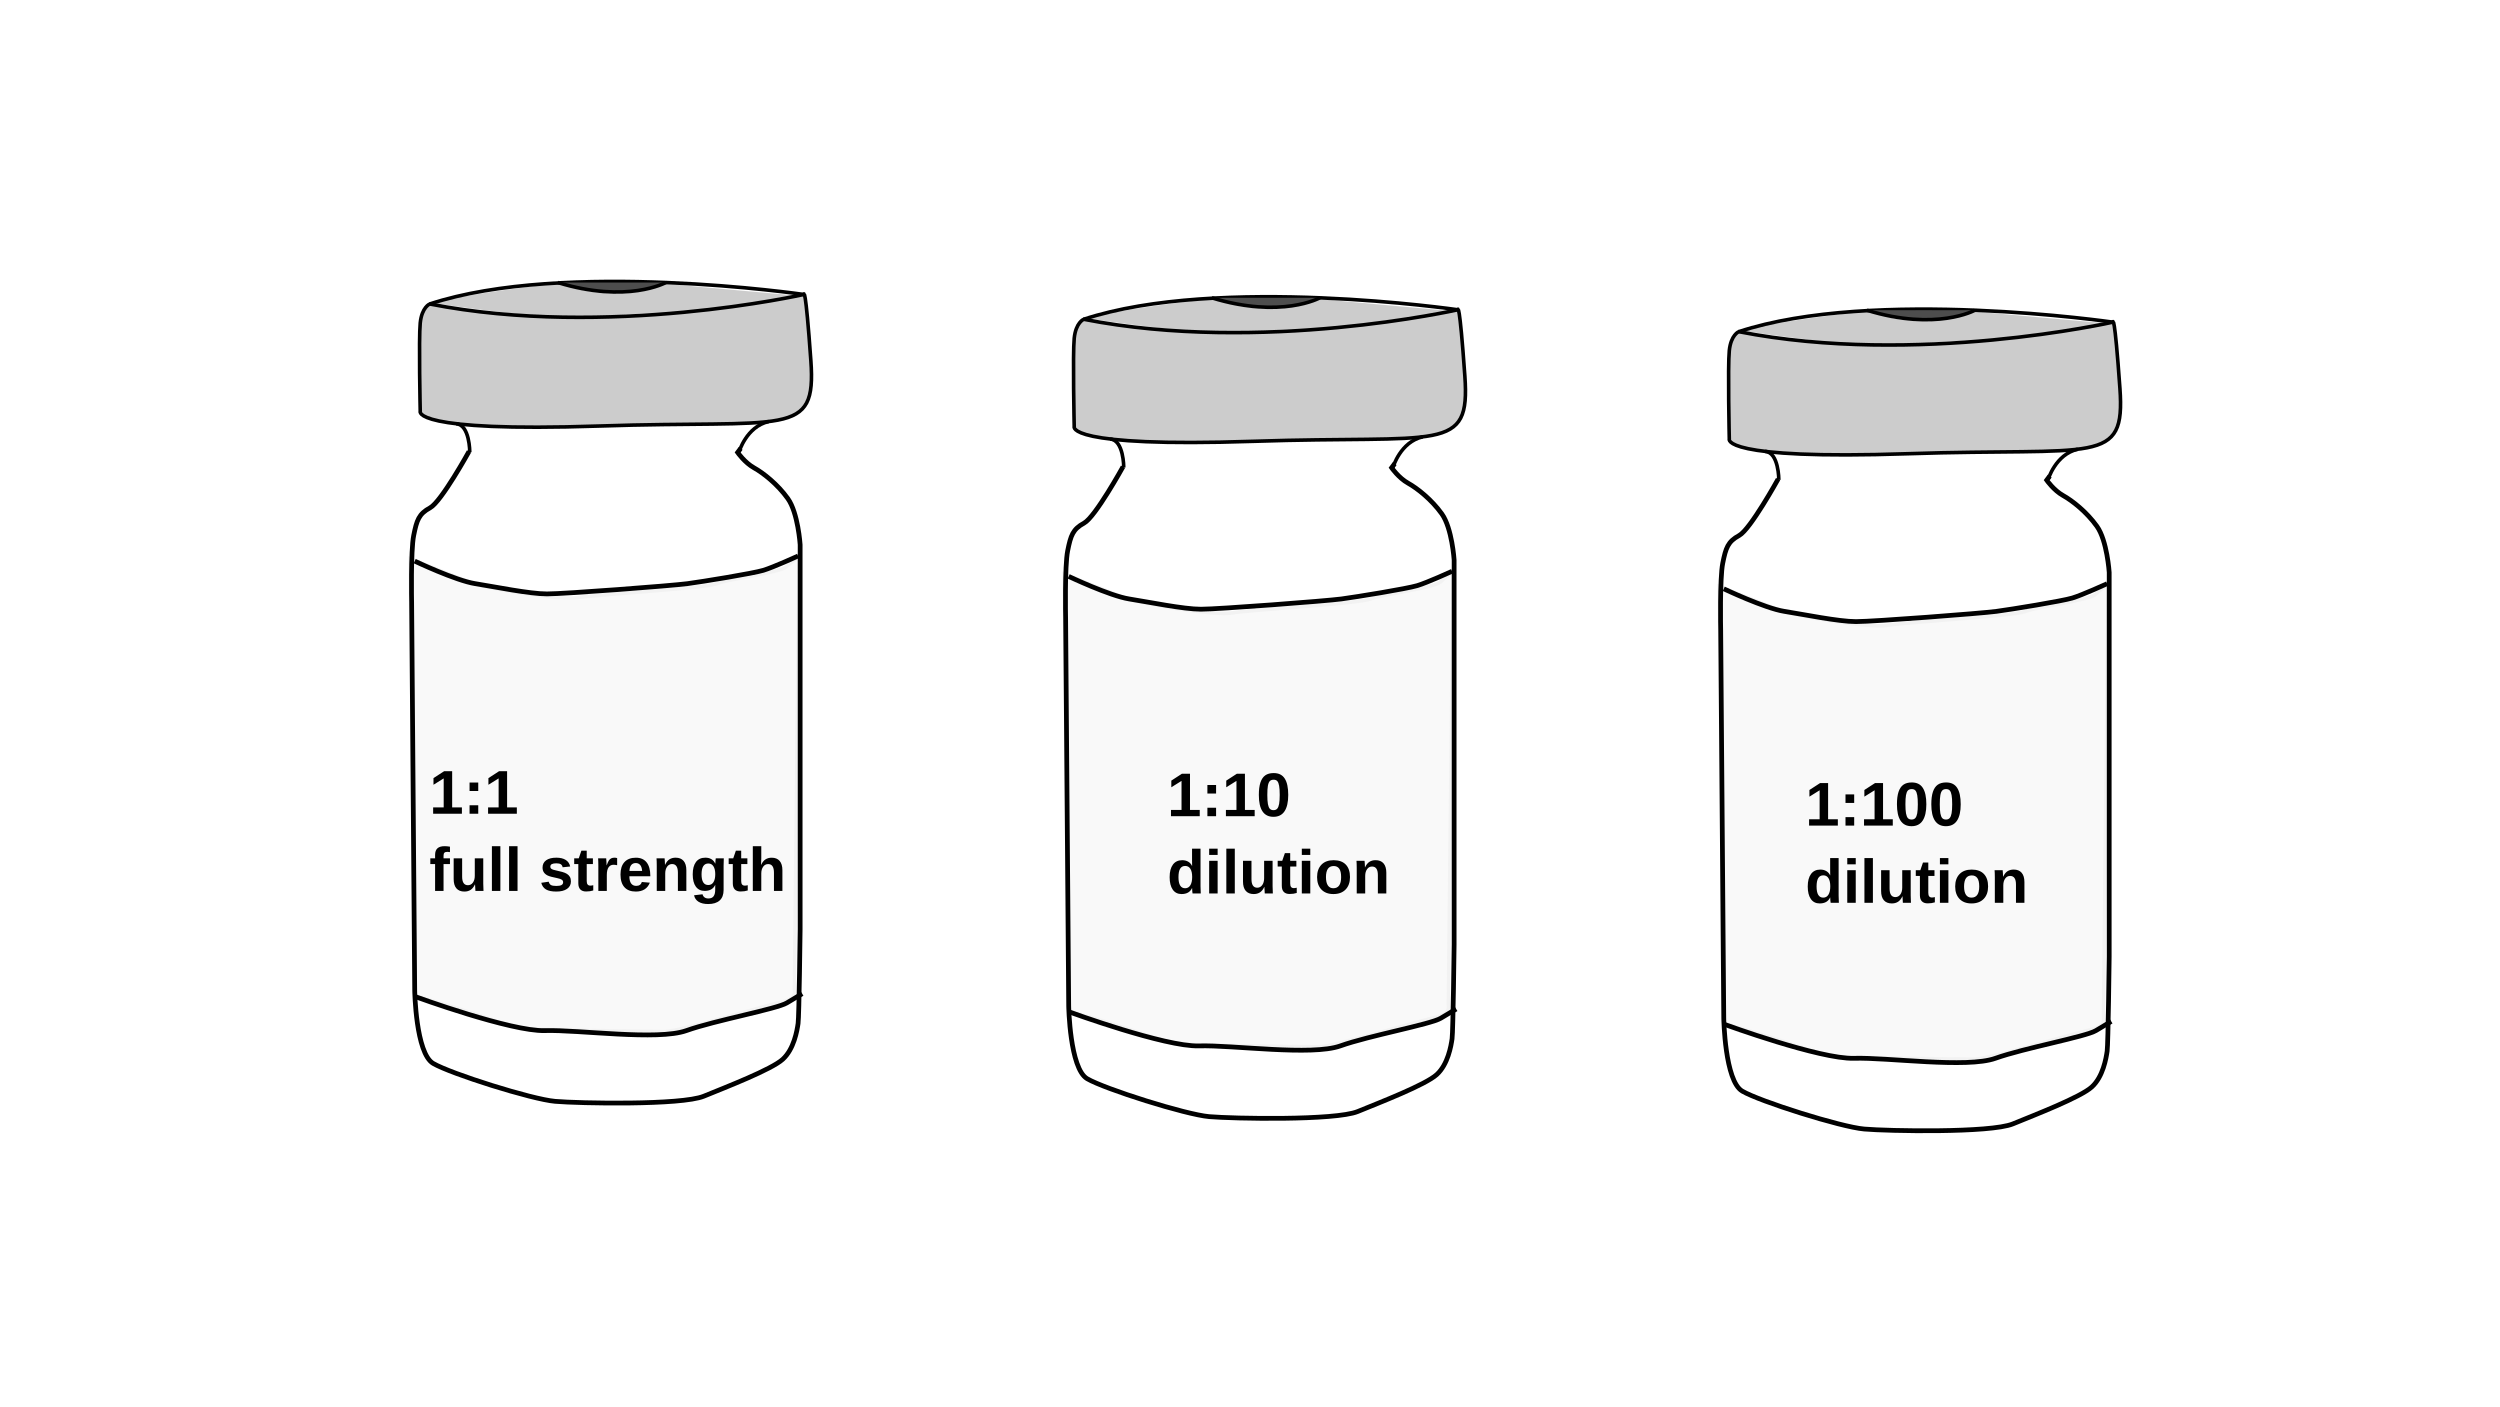
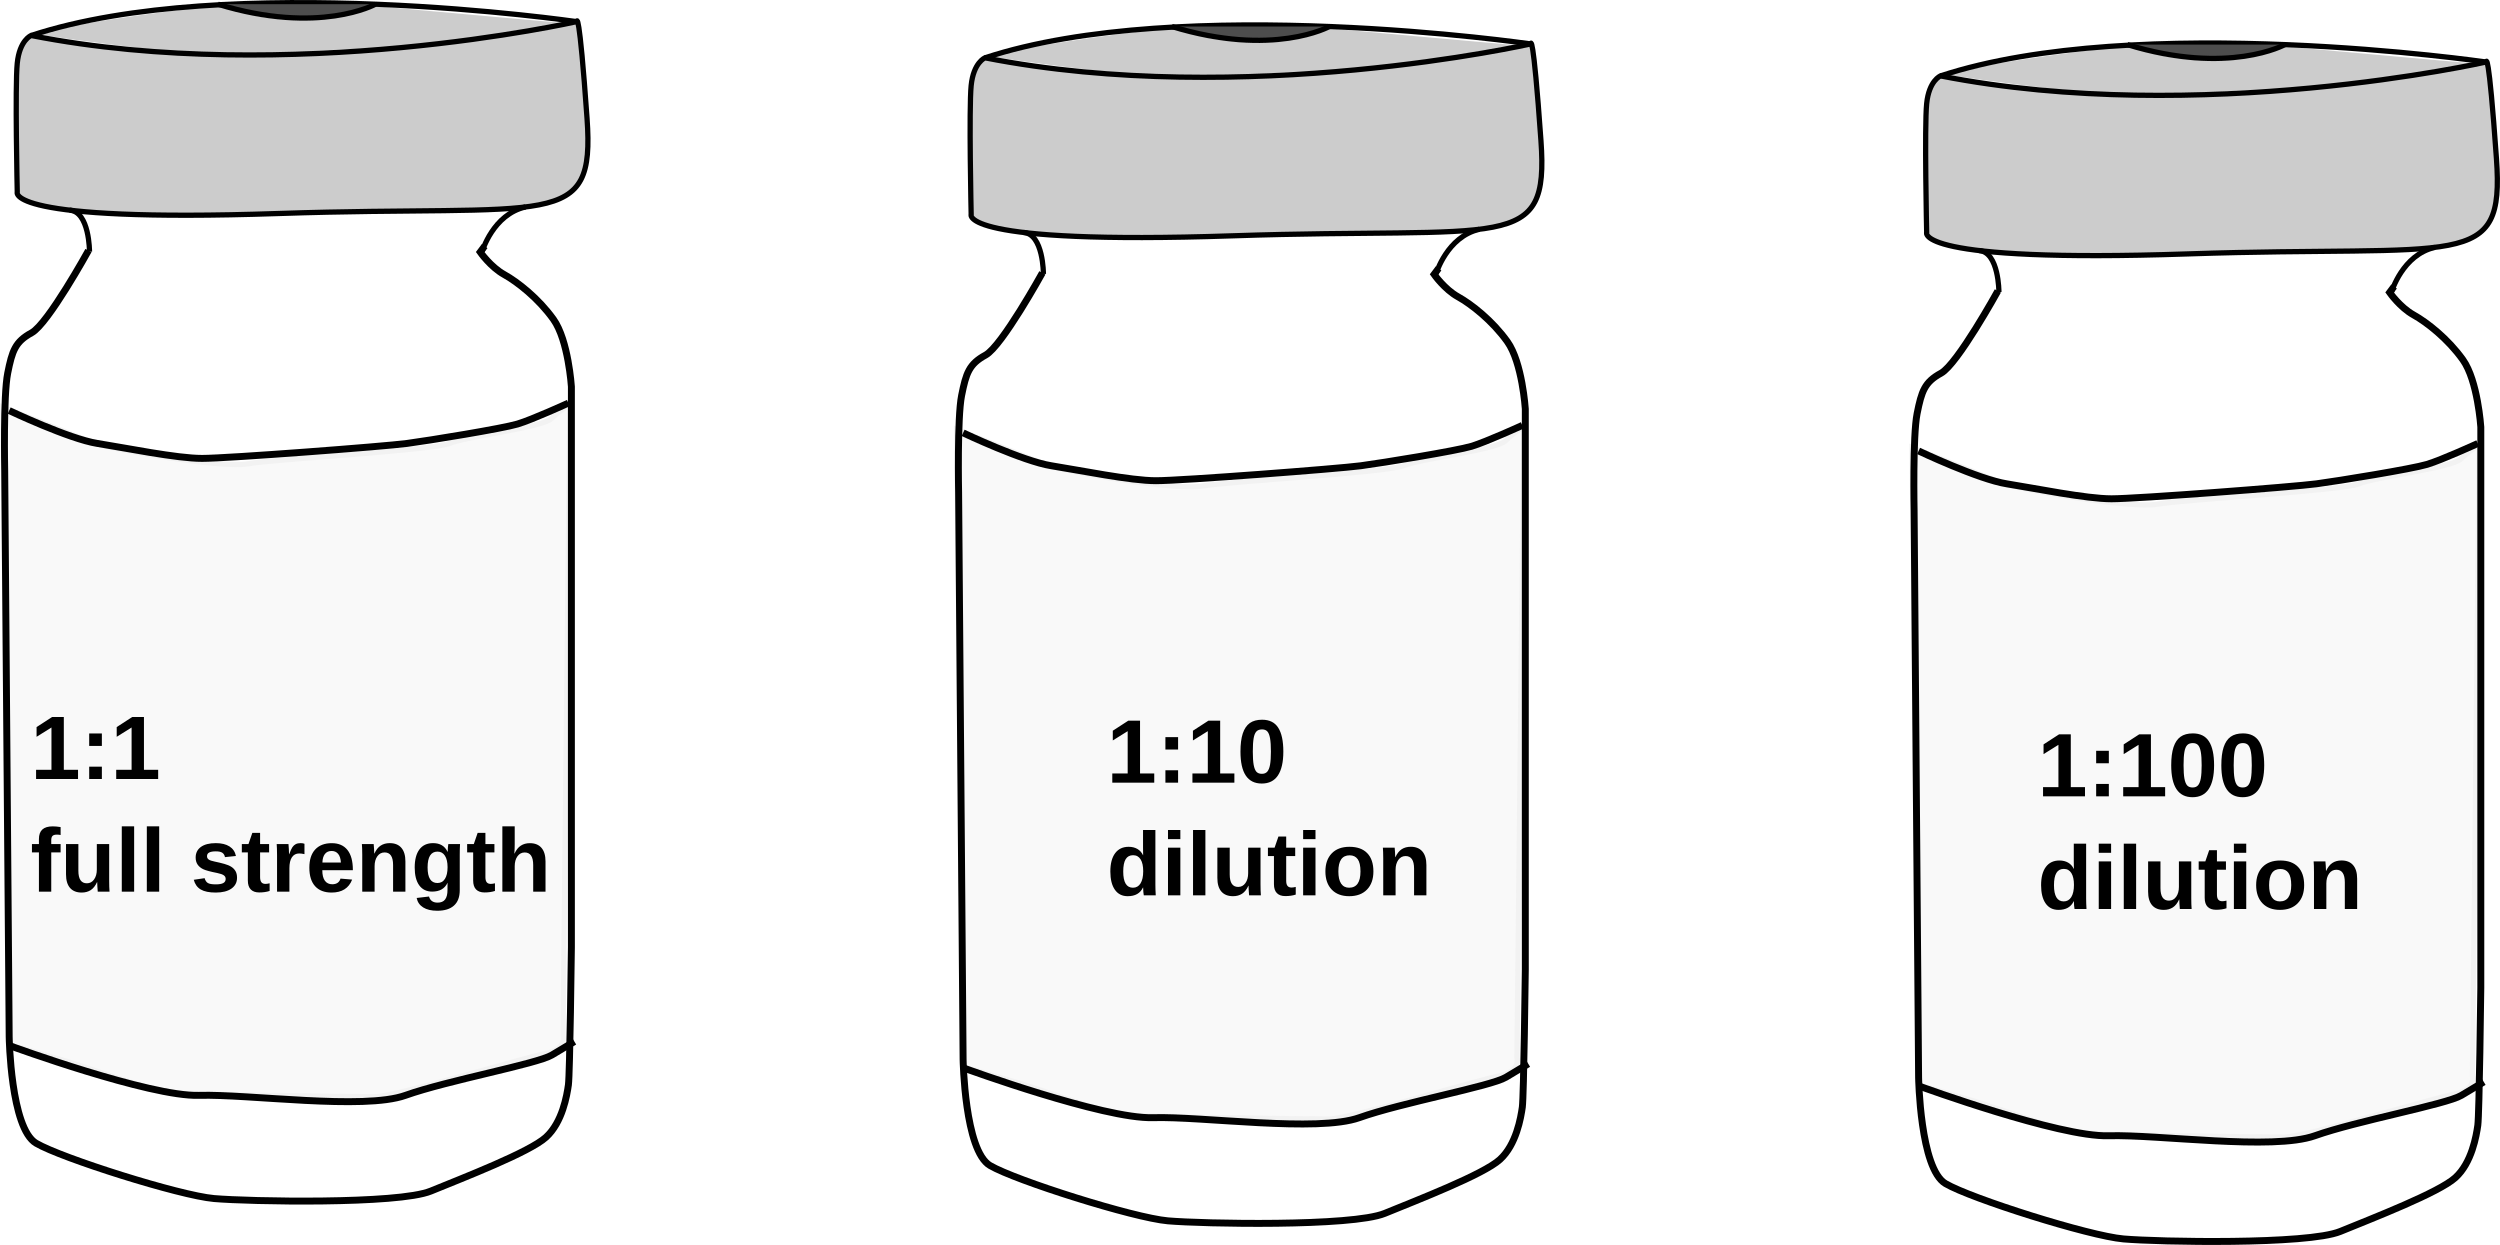
- <svg xmlns="http://www.w3.org/2000/svg" version="1.1" viewBox="0 0 1600 900" id="svg80" width="1600" height="900" xml:space="preserve">
+ <svg xmlns="http://www.w3.org/2000/svg" version="1.1" viewBox="0 0 1096.929 546.248" id="svg80" width="1096.929" height="546.248" xml:space="preserve">
  <defs id="defs1">
    <rect x="393.242" y="769.669" width="673.945" height="137.117" id="rect2" />
    <rect x="238.015" y="778.723" width="344.087" height="85.375" id="rect1" />
    <style id="style1">
      .st0 {
        font-family: MyriadPro-Regular, 'Myriad Pro';
      }

      .st0, .st1 {
        font-size: 12px;
      }

      .st2, .st3 {
        font-size: 26px;
      }

      .st3, .st4 {
        font-family: Arial-BoldMT, Arial;
        font-weight: 700;
      }

      .st5, .st6, .st7 {
        stroke: #000;
        stroke-miterlimit: 10;
        stroke-width: 3px;
      }

      .st8 {
        display: none;
      }

      .st9, .st6 {
        fill: #1a1a1a;
      }

      .st7 {
        fill: none;
      }
    </style>
  </defs>
-   <g id="Layer_5" class="st8">
-     <path class="st7" d="M 960.5,583.5" id="path80" />
+   <g id="layer4" transform="translate(-261.3813,-178.971)">
+     <path style="fill:#cccccc;fill-opacity:1;stroke:none;stroke-width:3.043;stroke-dasharray:none;paint-order:fill markers stroke" d="m 278.247,194.153 c 0,0 89.534,13.453 107.627,9.278 18.092,-4.175 49.174,-2.32 57.061,-4.175 7.886,-1.856 56.133,-7.886 56.133,-7.886 l 9.278,-2.32 -82.576,-7.423 c 0,0 -15.773,4.175 -21.34,5.567 -5.567,1.392 -26.443,0.464 -32.937,-1.856 -6.495,-2.32 -13.917,-4.175 -13.917,-4.175 0,0 -71.442,8.35 -79.328,12.989 z" id="path90" />
+     <path style="fill:#f9f9f9;stroke:#f2f2f2;stroke-width:2.309;paint-order:fill markers stroke" d="m 265.54,637.307 -2.986,-279.713 c 0,0 27.872,10.95 37.826,14.931 9.954,3.982 58.73,11.945 69.679,9.954 10.95,-1.991 81.624,-5.973 88.592,-8.959 6.968,-2.986 40.812,-6.968 44.794,-10.95 3.982,-3.982 7.963,-5.973 7.963,-5.973 l -2.986,276.726 c 0,0 1.991,5.973 -7.963,7.963 -9.954,1.991 -65.698,18.913 -74.656,18.913 -8.959,0 -84.611,-0.995 -91.579,-1.991 -6.968,-0.995 -34.84,-10.95 -44.794,-13.936 -9.954,-2.986 -23.89,-6.968 -23.89,-6.968 z" id="path9" />
+     <path class="st7" d="m 514.424,188.463 c 0,0 -125.78,28.402 -239.388,6.086 0,0 -5.072,2.029 -6.086,12.172 -1.014,10.144 0,56.489 0,56.489 0,0 -6.086,13.501 114.622,9.444 120.708,-4.057 138.916,7.861 135.386,-41.72 -3.52,-49.572 -4.534,-42.471 -4.534,-42.471 z" id="path1" style="fill:#cccccc;stroke:#000000;stroke-width:2.309px;stroke-miterlimit:10" />
+     <path class="st7" d="m 514.424,188.463 c 0,0 -153.168,-22.316 -239.388,6.086" id="path2" style="fill:none;stroke:#000000;stroke-width:2.309px;stroke-miterlimit:10" />
+     <path class="st7" d="m 426.104,180.825 c 0,0 -24.639,13.653 -69.088,0" id="path4" style="fill:#4d4d4d;fill-opacity:1;stroke:#000000;stroke-width:2.309px;stroke-miterlimit:10" />
+     <path class="st7" d="m 300.649,289.391 c 0,0 0.03,-17.65 -8.734,-18.208" id="path5" style="fill:none;stroke:#000000;stroke-width:2.309px;stroke-miterlimit:10" />
+     <path class="st7" d="m 472.917,289.391 c 0,0 4.767,-16.402 19.08,-19.618" id="path6" style="fill:none;stroke:#000000;stroke-width:2.309px;stroke-miterlimit:10" />
+     <path style="fill:none;stroke:#000000;stroke-width:3.043;stroke-dasharray:none;paint-order:fill markers stroke" d="m 300.184,288.911 c 0,0 -17.714,32.147 -24.93,36.084 -7.217,3.936 -8.529,7.873 -10.497,17.714 -1.968,9.841 -1.312,42.644 -1.312,42.644 l 1.968,248.649 c 0,0 0.656,40.02 11.809,46.581 11.153,6.561 62.982,22.962 78.072,24.274 15.089,1.312 80.696,2.624 95.129,-3.28 14.433,-5.905 43.3,-17.058 50.517,-23.618 7.217,-6.561 9.185,-18.37 9.841,-22.962 0.656,-4.592 1.312,-60.358 1.312,-60.358 V 348.613 c 0,0 -1.312,-20.338 -7.873,-29.523 -6.561,-9.185 -15.746,-16.402 -21.65,-19.682 -5.905,-3.28 -10.497,-9.841 -10.497,-9.841 l 1.968,-2.624" id="path84" />
+     <path style="fill:none;stroke:#000000;stroke-width:3.043;stroke-dasharray:none;paint-order:fill markers stroke" d="m 266.068,637.937 c 0,0 61.014,22.306 82.664,21.65 21.65,-0.656 72.167,6.561 90.537,0 18.37,-6.561 57.734,-13.777 64.294,-17.714 6.561,-3.936 9.841,-5.905 9.841,-5.905" id="path85" />
+     <path style="fill:none;stroke:#000000;stroke-width:3.043;stroke-dasharray:none;paint-order:fill markers stroke" d="m 265.412,359.11 c 0,0 26.243,12.465 38.708,14.433 12.465,1.968 34.771,6.561 45.925,6.561 11.153,0 80.04,-5.249 89.881,-6.561 9.841,-1.312 41.988,-6.561 48.549,-8.529 6.561,-1.968 22.306,-9.185 22.306,-9.185" id="path86" />
+     <text id="text40" x="266.963" y="523.362" style="font-style:normal;font-variant:normal;font-weight:bold;font-stretch:normal;font-size:39.545px;font-family:Arial-BoldMT, Arial;-inkscape-font-specification:'Arial-BoldMT, Arial, Bold';font-variant-ligatures:normal;font-variant-caps:normal;font-variant-numeric:normal;font-variant-east-asian:normal;white-space:pre;inline-size:346.412;stroke-width:1.318" transform="translate(7.761363,-2.587121)" xml:space="preserve">
+       <tspan x="266.963" y="523.362" id="tspan1">1:1
+ </tspan>
+       <tspan x="266.963" y="572.794" id="tspan4">full strength</tspan>
+     </text>
  </g>
-   <path style="fill:#cccccc;fill-opacity:1;stroke:none;stroke-width:3.043;stroke-dasharray:none;paint-order:fill markers stroke" d="m 278.247,194.153 c 0,0 89.534,13.453 107.627,9.278 18.092,-4.175 49.174,-2.32 57.061,-4.175 7.886,-1.856 56.133,-7.886 56.133,-7.886 l 9.278,-2.32 -82.576,-7.423 c 0,0 -15.773,4.175 -21.34,5.567 -5.567,1.392 -26.443,0.464 -32.937,-1.856 -6.495,-2.32 -13.917,-4.175 -13.917,-4.175 0,0 -71.442,8.35 -79.328,12.989 z" id="path90" />
-   <path style="fill:#f9f9f9;stroke:#f2f2f2;stroke-width:2.309;paint-order:fill markers stroke" d="m 265.54,637.307 -2.986,-279.713 c 0,0 27.872,10.95 37.826,14.931 9.954,3.982 58.73,11.945 69.679,9.954 10.95,-1.991 81.624,-5.973 88.592,-8.959 6.968,-2.986 40.812,-6.968 44.794,-10.95 3.982,-3.982 7.963,-5.973 7.963,-5.973 l -2.986,276.726 c 0,0 1.991,5.973 -7.963,7.963 -9.954,1.991 -65.698,18.913 -74.656,18.913 -8.959,0 -84.611,-0.995 -91.579,-1.991 -6.968,-0.995 -34.84,-10.95 -44.794,-13.936 -9.954,-2.986 -23.89,-6.968 -23.89,-6.968 z" id="path9" />
-   <path class="st7" d="m 514.424,188.463 c 0,0 -125.78,28.402 -239.388,6.086 0,0 -5.072,2.029 -6.086,12.172 -1.014,10.144 0,56.489 0,56.489 0,0 -6.086,13.501 114.622,9.444 120.708,-4.057 138.916,7.861 135.386,-41.72 -3.52,-49.572 -4.534,-42.471 -4.534,-42.471 z" id="path1" style="fill:#cccccc;stroke:#000000;stroke-width:2.309px;stroke-miterlimit:10" />
-   <path class="st7" d="m 514.424,188.463 c 0,0 -153.168,-22.316 -239.388,6.086" id="path2" style="fill:none;stroke:#000000;stroke-width:2.309px;stroke-miterlimit:10" />
-   <path class="st7" d="m 426.104,180.825 c 0,0 -24.639,13.653 -69.088,0" id="path4" style="fill:#4d4d4d;fill-opacity:1;stroke:#000000;stroke-width:2.309px;stroke-miterlimit:10" />
-   <path class="st7" d="m 300.649,289.391 c 0,0 0.03,-17.65 -8.734,-18.208" id="path5" style="fill:none;stroke:#000000;stroke-width:2.309px;stroke-miterlimit:10" />
-   <path class="st7" d="m 472.917,289.391 c 0,0 4.767,-16.402 19.08,-19.618" id="path6" style="fill:none;stroke:#000000;stroke-width:2.309px;stroke-miterlimit:10" />
-   <path style="fill:none;stroke:#000000;stroke-width:3.043;stroke-dasharray:none;paint-order:fill markers stroke" d="m 300.184,288.911 c 0,0 -17.714,32.147 -24.93,36.084 -7.217,3.936 -8.529,7.873 -10.497,17.714 -1.968,9.841 -1.312,42.644 -1.312,42.644 l 1.968,248.649 c 0,0 0.656,40.02 11.809,46.581 11.153,6.561 62.982,22.962 78.072,24.274 15.089,1.312 80.696,2.624 95.129,-3.28 14.433,-5.905 43.3,-17.058 50.517,-23.618 7.217,-6.561 9.185,-18.37 9.841,-22.962 0.656,-4.592 1.312,-60.358 1.312,-60.358 V 348.613 c 0,0 -1.312,-20.338 -7.873,-29.523 -6.561,-9.185 -15.746,-16.402 -21.65,-19.682 -5.905,-3.28 -10.497,-9.841 -10.497,-9.841 l 1.968,-2.624" id="path84" />
-   <path style="fill:none;stroke:#000000;stroke-width:3.043;stroke-dasharray:none;paint-order:fill markers stroke" d="m 266.068,637.937 c 0,0 61.014,22.306 82.664,21.65 21.65,-0.656 72.167,6.561 90.537,0 18.37,-6.561 57.734,-13.777 64.294,-17.714 6.561,-3.936 9.841,-5.905 9.841,-5.905" id="path85" />
-   <path style="fill:none;stroke:#000000;stroke-width:3.043;stroke-dasharray:none;paint-order:fill markers stroke" d="m 265.412,359.11 c 0,0 26.243,12.465 38.708,14.433 12.465,1.968 34.771,6.561 45.925,6.561 11.153,0 80.04,-5.249 89.881,-6.561 9.841,-1.312 41.988,-6.561 48.549,-8.529 6.561,-1.968 22.306,-9.185 22.306,-9.185" id="path86" />
-   <path style="fill:#cccccc;fill-opacity:1;stroke:none;stroke-width:3.043;stroke-dasharray:none;paint-order:fill markers stroke" d="m 696.798,203.94 c 0,0 89.534,13.453 107.627,9.278 18.092,-4.175 49.174,-2.32 57.061,-4.175 7.886,-1.856 56.133,-7.886 56.133,-7.886 l 9.278,-2.32 -82.576,-7.423 c 0,0 -15.773,4.175 -21.34,5.567 -5.567,1.392 -26.443,0.464 -32.937,-1.856 -6.495,-2.32 -13.917,-4.175 -13.917,-4.175 0,0 -71.442,8.35 -79.328,12.989 z" id="path90-5" />
-   <path style="fill:#f9f9f9;stroke:#f2f2f2;stroke-width:2.309;paint-order:fill markers stroke" d="m 684.091,647.094 -2.986,-279.713 c 0,0 27.872,10.95 37.826,14.931 9.954,3.982 58.73,11.945 69.679,9.954 10.95,-1.991 81.624,-5.973 88.592,-8.959 6.968,-2.986 40.812,-6.968 44.794,-10.95 3.982,-3.982 7.963,-5.973 7.963,-5.973 l -2.986,276.726 c 0,0 1.991,5.973 -7.963,7.963 -9.954,1.991 -65.698,18.913 -74.656,18.913 -8.959,0 -84.611,-0.995 -91.579,-1.991 -6.968,-0.995 -34.84,-10.95 -44.794,-13.936 -9.954,-2.986 -23.89,-6.968 -23.89,-6.968 z" id="path9-5" />
-   <path class="st7" d="m 932.975,198.249 c 0,0 -125.78,28.402 -239.388,6.086 0,0 -5.072,2.029 -6.086,12.172 -1.014,10.144 0,56.489 0,56.489 0,0 -6.086,13.501 114.622,9.444 120.708,-4.057 138.916,7.861 135.386,-41.72 -3.52,-49.572 -4.534,-42.471 -4.534,-42.471 z" id="path1-4" style="fill:#cccccc;stroke:#000000;stroke-width:2.309px;stroke-miterlimit:10" />
-   <path class="st7" d="m 932.975,198.249 c 0,0 -153.168,-22.316 -239.388,6.086" id="path2-1" style="fill:none;stroke:#000000;stroke-width:2.309px;stroke-miterlimit:10" />
-   <path class="st7" d="m 844.655,190.611 c 0,0 -24.639,13.653 -69.088,0" id="path4-8" style="fill:#4d4d4d;fill-opacity:1;stroke:#000000;stroke-width:2.309px;stroke-miterlimit:10" />
-   <path class="st7" d="m 719.199,299.178 c 0,0 0.03,-17.65 -8.734,-18.208" id="path5-8" style="fill:none;stroke:#000000;stroke-width:2.309px;stroke-miterlimit:10" />
-   <path class="st7" d="m 891.467,299.178 c 0,0 4.768,-16.402 19.08,-19.618" id="path6-3" style="fill:none;stroke:#000000;stroke-width:2.309px;stroke-miterlimit:10" />
-   <path style="fill:none;stroke:#000000;stroke-width:3.043;stroke-dasharray:none;paint-order:fill markers stroke" d="m 718.734,298.697 c 0,0 -17.714,32.147 -24.93,36.084 -7.217,3.936 -8.529,7.873 -10.497,17.714 -1.968,9.841 -1.312,42.644 -1.312,42.644 l 1.968,248.649 c 0,0 0.656,40.02 11.809,46.581 11.153,6.561 62.982,22.962 78.072,24.274 15.089,1.312 80.696,2.624 95.129,-3.28 14.433,-5.905 43.3,-17.058 50.517,-23.618 7.217,-6.561 9.185,-18.37 9.841,-22.962 0.656,-4.592 1.312,-60.358 1.312,-60.358 V 358.399 c 0,0 -1.312,-20.338 -7.873,-29.523 -6.561,-9.185 -15.746,-16.402 -21.65,-19.682 -5.905,-3.28 -10.497,-9.841 -10.497,-9.841 l 1.968,-2.624" id="path84-5" />
-   <path style="fill:none;stroke:#000000;stroke-width:3.043;stroke-dasharray:none;paint-order:fill markers stroke" d="m 684.619,647.724 c 0,0 61.014,22.306 82.664,21.65 21.65,-0.656 72.167,6.561 90.537,0 18.37,-6.561 57.734,-13.777 64.294,-17.714 6.561,-3.936 9.841,-5.905 9.841,-5.905" id="path85-2" />
-   <path style="fill:none;stroke:#000000;stroke-width:3.043;stroke-dasharray:none;paint-order:fill markers stroke" d="m 683.963,368.896 c 0,0 26.243,12.465 38.708,14.433 12.465,1.968 34.771,6.561 45.925,6.561 11.153,0 80.04,-5.249 89.881,-6.561 9.841,-1.312 41.988,-6.561 48.549,-8.529 6.561,-1.968 22.306,-9.185 22.306,-9.185" id="path86-2" />
-   <path style="fill:#cccccc;fill-opacity:1;stroke:none;stroke-width:3.043;stroke-dasharray:none;paint-order:fill markers stroke" d="m 1116.044,211.875 c 0,0 89.534,13.453 107.627,9.278 18.092,-4.175 49.174,-2.32 57.061,-4.175 7.886,-1.856 56.133,-7.886 56.133,-7.886 l 9.278,-2.32 -82.576,-7.423 c 0,0 -15.773,4.175 -21.34,5.567 -5.567,1.392 -26.443,0.464 -32.938,-1.856 -6.495,-2.32 -13.917,-4.175 -13.917,-4.175 0,0 -71.442,8.35 -79.328,12.989 z" id="path90-5-6" />
-   <path style="fill:#f9f9f9;stroke:#f2f2f2;stroke-width:2.309;paint-order:fill markers stroke" d="m 1103.337,655.029 -2.986,-279.713 c 0,0 27.872,10.95 37.826,14.931 9.954,3.982 58.73,11.945 69.679,9.954 10.95,-1.991 81.624,-5.973 88.592,-8.959 6.968,-2.986 40.812,-6.968 44.794,-10.95 3.982,-3.982 7.963,-5.973 7.963,-5.973 l -2.986,276.726 c 0,0 1.991,5.973 -7.963,7.963 -9.954,1.991 -65.698,18.913 -74.656,18.913 -8.959,0 -84.611,-0.995 -91.579,-1.991 -6.968,-0.995 -34.84,-10.95 -44.794,-13.936 -9.954,-2.986 -23.89,-6.968 -23.89,-6.968 z" id="path9-5-7" />
-   <path class="st7" d="m 1352.221,206.185 c 0,0 -125.78,28.402 -239.388,6.086 0,0 -5.072,2.029 -6.086,12.172 -1.014,10.144 0,56.489 0,56.489 0,0 -6.086,13.501 114.622,9.444 120.708,-4.057 138.916,7.861 135.386,-41.72 -3.52,-49.572 -4.534,-42.471 -4.534,-42.471 z" id="path1-4-8" style="fill:#cccccc;stroke:#000000;stroke-width:2.309px;stroke-miterlimit:10" />
-   <path class="st7" d="m 1352.221,206.185 c 0,0 -153.168,-22.316 -239.388,6.086" id="path2-1-4" style="fill:none;stroke:#000000;stroke-width:2.309px;stroke-miterlimit:10" />
-   <path class="st7" d="m 1263.901,198.547 c 0,0 -24.639,13.653 -69.088,0" id="path4-8-1" style="fill:#4d4d4d;fill-opacity:1;stroke:#000000;stroke-width:2.309px;stroke-miterlimit:10" />
-   <path class="st7" d="m 1138.445,307.113 c 0,0 0.031,-17.65 -8.734,-18.208" id="path5-8-7" style="fill:none;stroke:#000000;stroke-width:2.309px;stroke-miterlimit:10" />
-   <path class="st7" d="m 1310.713,307.113 c 0,0 4.768,-16.402 19.08,-19.618" id="path6-3-1" style="fill:none;stroke:#000000;stroke-width:2.309px;stroke-miterlimit:10" />
-   <path style="fill:none;stroke:#000000;stroke-width:3.043;stroke-dasharray:none;paint-order:fill markers stroke" d="m 1137.98,306.633 c 0,0 -17.714,32.147 -24.93,36.084 -7.217,3.936 -8.529,7.873 -10.497,17.714 -1.968,9.841 -1.312,42.644 -1.312,42.644 l 1.968,248.649 c 0,0 0.656,40.02 11.809,46.581 11.153,6.561 62.982,22.962 78.072,24.274 15.089,1.312 80.696,2.624 95.129,-3.28 14.433,-5.905 43.3,-17.058 50.517,-23.618 7.217,-6.561 9.185,-18.37 9.841,-22.962 0.656,-4.592 1.312,-60.358 1.312,-60.358 V 366.335 c 0,0 -1.312,-20.338 -7.873,-29.523 -6.561,-9.185 -15.746,-16.402 -21.65,-19.682 -5.905,-3.28 -10.497,-9.841 -10.497,-9.841 l 1.968,-2.624" id="path84-5-8" />
-   <path style="fill:none;stroke:#000000;stroke-width:3.043;stroke-dasharray:none;paint-order:fill markers stroke" d="m 1103.865,655.659 c 0,0 61.014,22.306 82.664,21.65 21.65,-0.656 72.167,6.561 90.537,0 18.37,-6.561 57.734,-13.777 64.294,-17.714 6.561,-3.936 9.841,-5.905 9.841,-5.905" id="path85-2-7" />
-   <path style="fill:none;stroke:#000000;stroke-width:3.043;stroke-dasharray:none;paint-order:fill markers stroke" d="m 1103.209,376.832 c 0,0 26.243,12.465 38.708,14.433 12.465,1.968 34.771,6.561 45.925,6.561 11.153,0 80.04,-5.249 89.881,-6.561 9.841,-1.312 41.988,-6.561 48.549,-8.529 6.561,-1.968 22.306,-9.185 22.306,-9.185" id="path86-2-8" />
-   <text xml:space="preserve" id="text1" style="font-size:28px;font-family:ArialMT, Arial;-inkscape-font-specification:'ArialMT, Arial, Normal';text-align:center;writing-mode:lr-tb;direction:ltr;white-space:pre;shape-inside:url(#rect1);fill:#000000;stroke:#f2f2f2;stroke-width:5.57;paint-order:fill markers stroke" />
-   <text id="text40" x="266.963" y="523.362" style="font-style:normal;font-variant:normal;font-weight:bold;font-stretch:normal;font-size:39.545px;font-family:Arial-BoldMT, Arial;-inkscape-font-specification:'Arial-BoldMT, Arial, Bold';font-variant-ligatures:normal;font-variant-caps:normal;font-variant-numeric:normal;font-variant-east-asian:normal;white-space:pre;inline-size:346.412;stroke-width:1.318" transform="translate(7.761363,-2.587121)" xml:space="preserve">
-     <tspan x="266.963" y="523.362" id="tspan1">1:1
- </tspan>
-     <tspan x="266.963" y="572.794" id="tspan4">full strength</tspan>
-   </text>
-   <text id="text40-5" x="746.94" y="522.372" style="font-style:normal;font-variant:normal;font-weight:bold;font-stretch:normal;font-size:39.545px;font-family:Arial-BoldMT, Arial;-inkscape-font-specification:'Arial-BoldMT, Arial, Bold';font-variant-ligatures:normal;font-variant-caps:normal;font-variant-numeric:normal;font-variant-east-asian:normal;stroke-width:1.318">
-     <tspan id="tspan2" x="746.94" y="522.372">1:10 </tspan>
-     <tspan id="tspan3" x="746.94" y="571.803">dilution</tspan>
-   </text>
-   <text id="text40-5-8" x="1155.327" y="528.378" style="font-style:normal;font-variant:normal;font-weight:bold;font-stretch:normal;font-size:39.545px;font-family:Arial-BoldMT, Arial;-inkscape-font-specification:'Arial-BoldMT, Arial, Bold';font-variant-ligatures:normal;font-variant-caps:normal;font-variant-numeric:normal;font-variant-east-asian:normal;stroke-width:1.318">
-     <tspan id="tspan2-7" x="1155.327" y="528.378">1:100 </tspan>
-     <tspan id="tspan3-1" x="1155.327" y="577.809">dilution</tspan>
-   </text>
+   <g id="layer5" transform="translate(-261.3813,-178.971)">
+     <path style="fill:#cccccc;fill-opacity:1;stroke:none;stroke-width:3.043;stroke-dasharray:none;paint-order:fill markers stroke" d="m 696.798,203.94 c 0,0 89.534,13.453 107.627,9.278 18.092,-4.175 49.174,-2.32 57.061,-4.175 7.886,-1.856 56.133,-7.886 56.133,-7.886 l 9.278,-2.32 -82.576,-7.423 c 0,0 -15.773,4.175 -21.34,5.567 -5.567,1.392 -26.443,0.464 -32.937,-1.856 -6.495,-2.32 -13.917,-4.175 -13.917,-4.175 0,0 -71.442,8.35 -79.328,12.989 z" id="path90-5" />
+     <path style="fill:#f9f9f9;stroke:#f2f2f2;stroke-width:2.309;paint-order:fill markers stroke" d="m 684.091,647.094 -2.986,-279.713 c 0,0 27.872,10.95 37.826,14.931 9.954,3.982 58.73,11.945 69.679,9.954 10.95,-1.991 81.624,-5.973 88.592,-8.959 6.968,-2.986 40.812,-6.968 44.794,-10.95 3.982,-3.982 7.963,-5.973 7.963,-5.973 l -2.986,276.726 c 0,0 1.991,5.973 -7.963,7.963 -9.954,1.991 -65.698,18.913 -74.656,18.913 -8.959,0 -84.611,-0.995 -91.579,-1.991 -6.968,-0.995 -34.84,-10.95 -44.794,-13.936 -9.954,-2.986 -23.89,-6.968 -23.89,-6.968 z" id="path9-5" />
+     <path class="st7" d="m 932.975,198.249 c 0,0 -125.78,28.402 -239.388,6.086 0,0 -5.072,2.029 -6.086,12.172 -1.014,10.144 0,56.489 0,56.489 0,0 -6.086,13.501 114.622,9.444 120.708,-4.057 138.916,7.861 135.386,-41.72 -3.52,-49.572 -4.534,-42.471 -4.534,-42.471 z" id="path1-4" style="fill:#cccccc;stroke:#000000;stroke-width:2.309px;stroke-miterlimit:10" />
+     <path class="st7" d="m 932.975,198.249 c 0,0 -153.168,-22.316 -239.388,6.086" id="path2-1" style="fill:none;stroke:#000000;stroke-width:2.309px;stroke-miterlimit:10" />
+     <path class="st7" d="m 844.655,190.611 c 0,0 -24.639,13.653 -69.088,0" id="path4-8" style="fill:#4d4d4d;fill-opacity:1;stroke:#000000;stroke-width:2.309px;stroke-miterlimit:10" />
+     <path class="st7" d="m 719.199,299.178 c 0,0 0.03,-17.65 -8.734,-18.208" id="path5-8" style="fill:none;stroke:#000000;stroke-width:2.309px;stroke-miterlimit:10" />
+     <path class="st7" d="m 891.467,299.178 c 0,0 4.768,-16.402 19.08,-19.618" id="path6-3" style="fill:none;stroke:#000000;stroke-width:2.309px;stroke-miterlimit:10" />
+     <path style="fill:none;stroke:#000000;stroke-width:3.043;stroke-dasharray:none;paint-order:fill markers stroke" d="m 718.734,298.697 c 0,0 -17.714,32.147 -24.93,36.084 -7.217,3.936 -8.529,7.873 -10.497,17.714 -1.968,9.841 -1.312,42.644 -1.312,42.644 l 1.968,248.649 c 0,0 0.656,40.02 11.809,46.581 11.153,6.561 62.982,22.962 78.072,24.274 15.089,1.312 80.696,2.624 95.129,-3.28 14.433,-5.905 43.3,-17.058 50.517,-23.618 7.217,-6.561 9.185,-18.37 9.841,-22.962 0.656,-4.592 1.312,-60.358 1.312,-60.358 V 358.399 c 0,0 -1.312,-20.338 -7.873,-29.523 -6.561,-9.185 -15.746,-16.402 -21.65,-19.682 -5.905,-3.28 -10.497,-9.841 -10.497,-9.841 l 1.968,-2.624" id="path84-5" />
+     <path style="fill:none;stroke:#000000;stroke-width:3.043;stroke-dasharray:none;paint-order:fill markers stroke" d="m 684.619,647.724 c 0,0 61.014,22.306 82.664,21.65 21.65,-0.656 72.167,6.561 90.537,0 18.37,-6.561 57.734,-13.777 64.294,-17.714 6.561,-3.936 9.841,-5.905 9.841,-5.905" id="path85-2" />
+     <path style="fill:none;stroke:#000000;stroke-width:3.043;stroke-dasharray:none;paint-order:fill markers stroke" d="m 683.963,368.896 c 0,0 26.243,12.465 38.708,14.433 12.465,1.968 34.771,6.561 45.925,6.561 11.153,0 80.04,-5.249 89.881,-6.561 9.841,-1.312 41.988,-6.561 48.549,-8.529 6.561,-1.968 22.306,-9.185 22.306,-9.185" id="path86-2" />
+     <text id="text40-5" x="746.94" y="522.372" style="font-style:normal;font-variant:normal;font-weight:bold;font-stretch:normal;font-size:39.545px;font-family:Arial-BoldMT, Arial;-inkscape-font-specification:'Arial-BoldMT, Arial, Bold';font-variant-ligatures:normal;font-variant-caps:normal;font-variant-numeric:normal;font-variant-east-asian:normal;stroke-width:1.318">
+       <tspan id="tspan2" x="746.94" y="522.372">1:10 </tspan>
+       <tspan id="tspan3" x="746.94" y="571.803">dilution</tspan>
+     </text>
+   </g>
+   <g id="layer6" transform="translate(-261.3813,-178.971)">
+     <path style="fill:#cccccc;fill-opacity:1;stroke:none;stroke-width:3.043;stroke-dasharray:none;paint-order:fill markers stroke" d="m 1116.044,211.875 c 0,0 89.534,13.453 107.627,9.278 18.092,-4.175 49.174,-2.32 57.061,-4.175 7.886,-1.856 56.133,-7.886 56.133,-7.886 l 9.278,-2.32 -82.576,-7.423 c 0,0 -15.773,4.175 -21.34,5.567 -5.567,1.392 -26.443,0.464 -32.938,-1.856 -6.495,-2.32 -13.917,-4.175 -13.917,-4.175 0,0 -71.442,8.35 -79.328,12.989 z" id="path90-5-6" />
+     <path style="fill:#f9f9f9;stroke:#f2f2f2;stroke-width:2.309;paint-order:fill markers stroke" d="m 1103.337,655.029 -2.986,-279.713 c 0,0 27.872,10.95 37.826,14.931 9.954,3.982 58.73,11.945 69.679,9.954 10.95,-1.991 81.624,-5.973 88.592,-8.959 6.968,-2.986 40.812,-6.968 44.794,-10.95 3.982,-3.982 7.963,-5.973 7.963,-5.973 l -2.986,276.726 c 0,0 1.991,5.973 -7.963,7.963 -9.954,1.991 -65.698,18.913 -74.656,18.913 -8.959,0 -84.611,-0.995 -91.579,-1.991 -6.968,-0.995 -34.84,-10.95 -44.794,-13.936 -9.954,-2.986 -23.89,-6.968 -23.89,-6.968 z" id="path9-5-7" />
+     <path class="st7" d="m 1352.221,206.185 c 0,0 -125.78,28.402 -239.388,6.086 0,0 -5.072,2.029 -6.086,12.172 -1.014,10.144 0,56.489 0,56.489 0,0 -6.086,13.501 114.622,9.444 120.708,-4.057 138.916,7.861 135.386,-41.72 -3.52,-49.572 -4.534,-42.471 -4.534,-42.471 z" id="path1-4-8" style="fill:#cccccc;stroke:#000000;stroke-width:2.309px;stroke-miterlimit:10" />
+     <path class="st7" d="m 1352.221,206.185 c 0,0 -153.168,-22.316 -239.388,6.086" id="path2-1-4" style="fill:none;stroke:#000000;stroke-width:2.309px;stroke-miterlimit:10" />
+     <path class="st7" d="m 1263.901,198.547 c 0,0 -24.639,13.653 -69.088,0" id="path4-8-1" style="fill:#4d4d4d;fill-opacity:1;stroke:#000000;stroke-width:2.309px;stroke-miterlimit:10" />
+     <path class="st7" d="m 1138.445,307.113 c 0,0 0.031,-17.65 -8.734,-18.208" id="path5-8-7" style="fill:none;stroke:#000000;stroke-width:2.309px;stroke-miterlimit:10" />
+     <path class="st7" d="m 1310.713,307.113 c 0,0 4.768,-16.402 19.08,-19.618" id="path6-3-1" style="fill:none;stroke:#000000;stroke-width:2.309px;stroke-miterlimit:10" />
+     <path style="fill:none;stroke:#000000;stroke-width:3.043;stroke-dasharray:none;paint-order:fill markers stroke" d="m 1137.98,306.633 c 0,0 -17.714,32.147 -24.93,36.084 -7.217,3.936 -8.529,7.873 -10.497,17.714 -1.968,9.841 -1.312,42.644 -1.312,42.644 l 1.968,248.649 c 0,0 0.656,40.02 11.809,46.581 11.153,6.561 62.982,22.962 78.072,24.274 15.089,1.312 80.696,2.624 95.129,-3.28 14.433,-5.905 43.3,-17.058 50.517,-23.618 7.217,-6.561 9.185,-18.37 9.841,-22.962 0.656,-4.592 1.312,-60.358 1.312,-60.358 V 366.335 c 0,0 -1.312,-20.338 -7.873,-29.523 -6.561,-9.185 -15.746,-16.402 -21.65,-19.682 -5.905,-3.28 -10.497,-9.841 -10.497,-9.841 l 1.968,-2.624" id="path84-5-8" />
+     <path style="fill:none;stroke:#000000;stroke-width:3.043;stroke-dasharray:none;paint-order:fill markers stroke" d="m 1103.865,655.659 c 0,0 61.014,22.306 82.664,21.65 21.65,-0.656 72.167,6.561 90.537,0 18.37,-6.561 57.734,-13.777 64.294,-17.714 6.561,-3.936 9.841,-5.905 9.841,-5.905" id="path85-2-7" />
+     <path style="fill:none;stroke:#000000;stroke-width:3.043;stroke-dasharray:none;paint-order:fill markers stroke" d="m 1103.209,376.832 c 0,0 26.243,12.465 38.708,14.433 12.465,1.968 34.771,6.561 45.925,6.561 11.153,0 80.04,-5.249 89.881,-6.561 9.841,-1.312 41.988,-6.561 48.549,-8.529 6.561,-1.968 22.306,-9.185 22.306,-9.185" id="path86-2-8" />
+     <text id="text40-5-8" x="1155.327" y="528.378" style="font-style:normal;font-variant:normal;font-weight:bold;font-stretch:normal;font-size:39.545px;font-family:Arial-BoldMT, Arial;-inkscape-font-specification:'Arial-BoldMT, Arial, Bold';font-variant-ligatures:normal;font-variant-caps:normal;font-variant-numeric:normal;font-variant-east-asian:normal;stroke-width:1.318">
+       <tspan id="tspan2-7" x="1155.327" y="528.378">1:100 </tspan>
+       <tspan id="tspan3-1" x="1155.327" y="577.809">dilution</tspan>
+     </text>
+   </g>
</svg>
